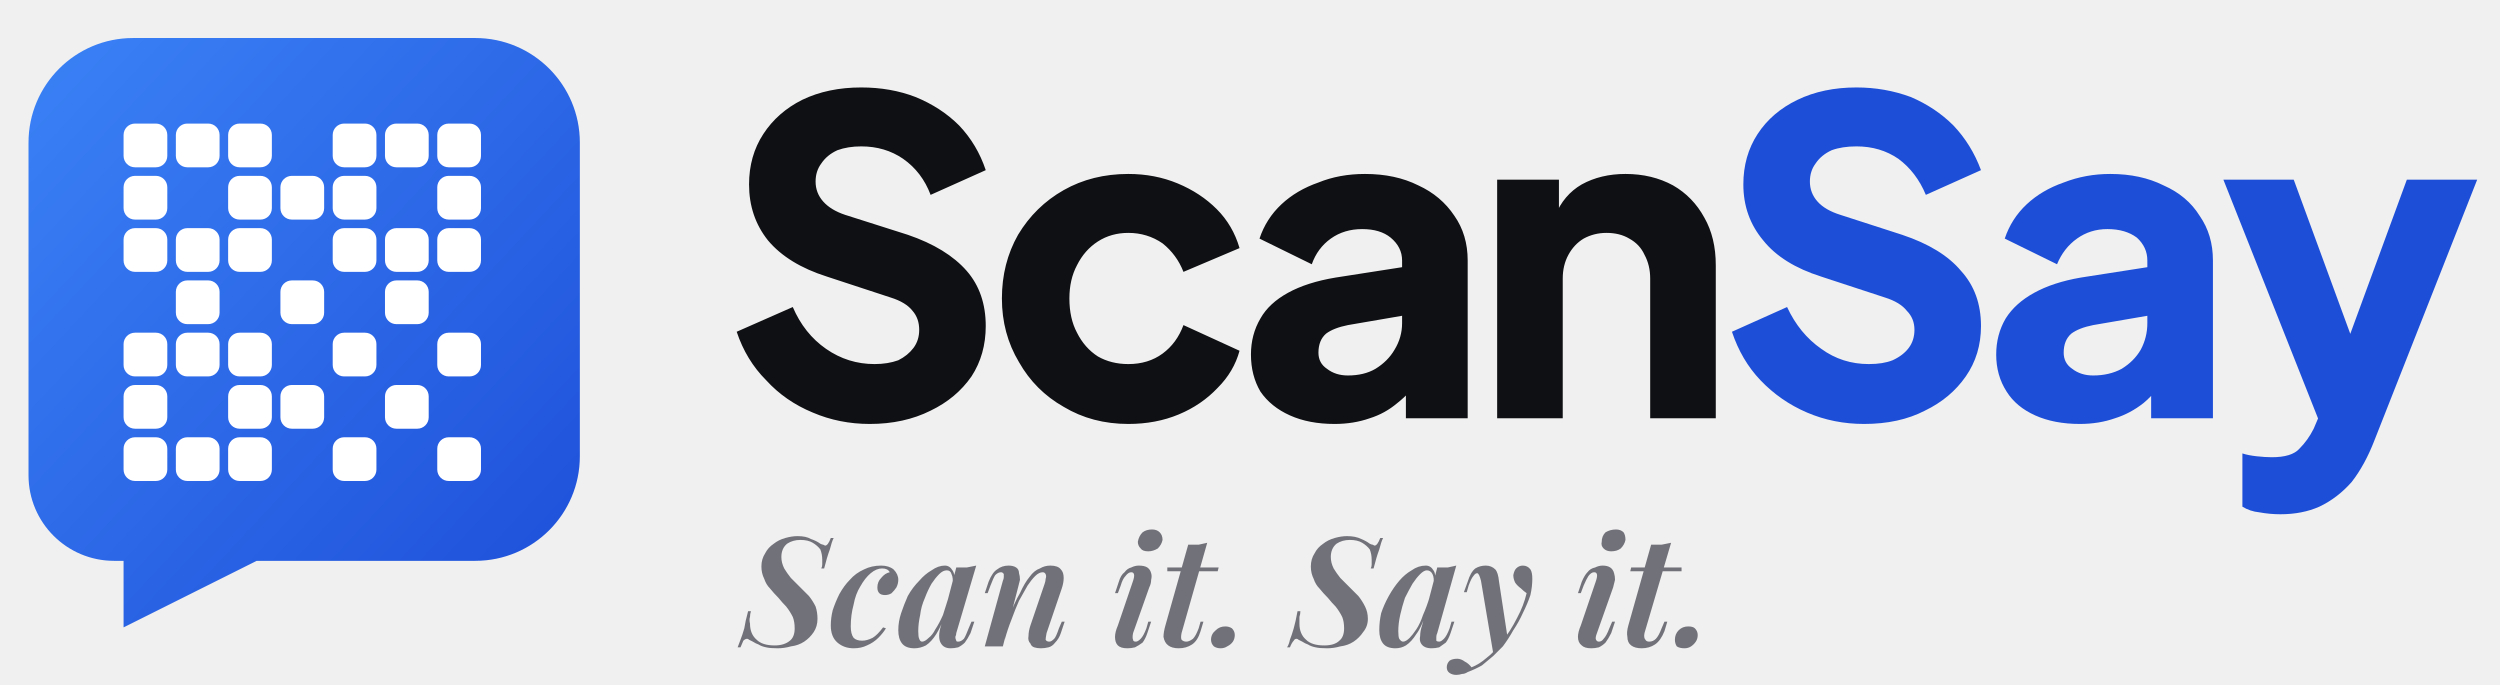
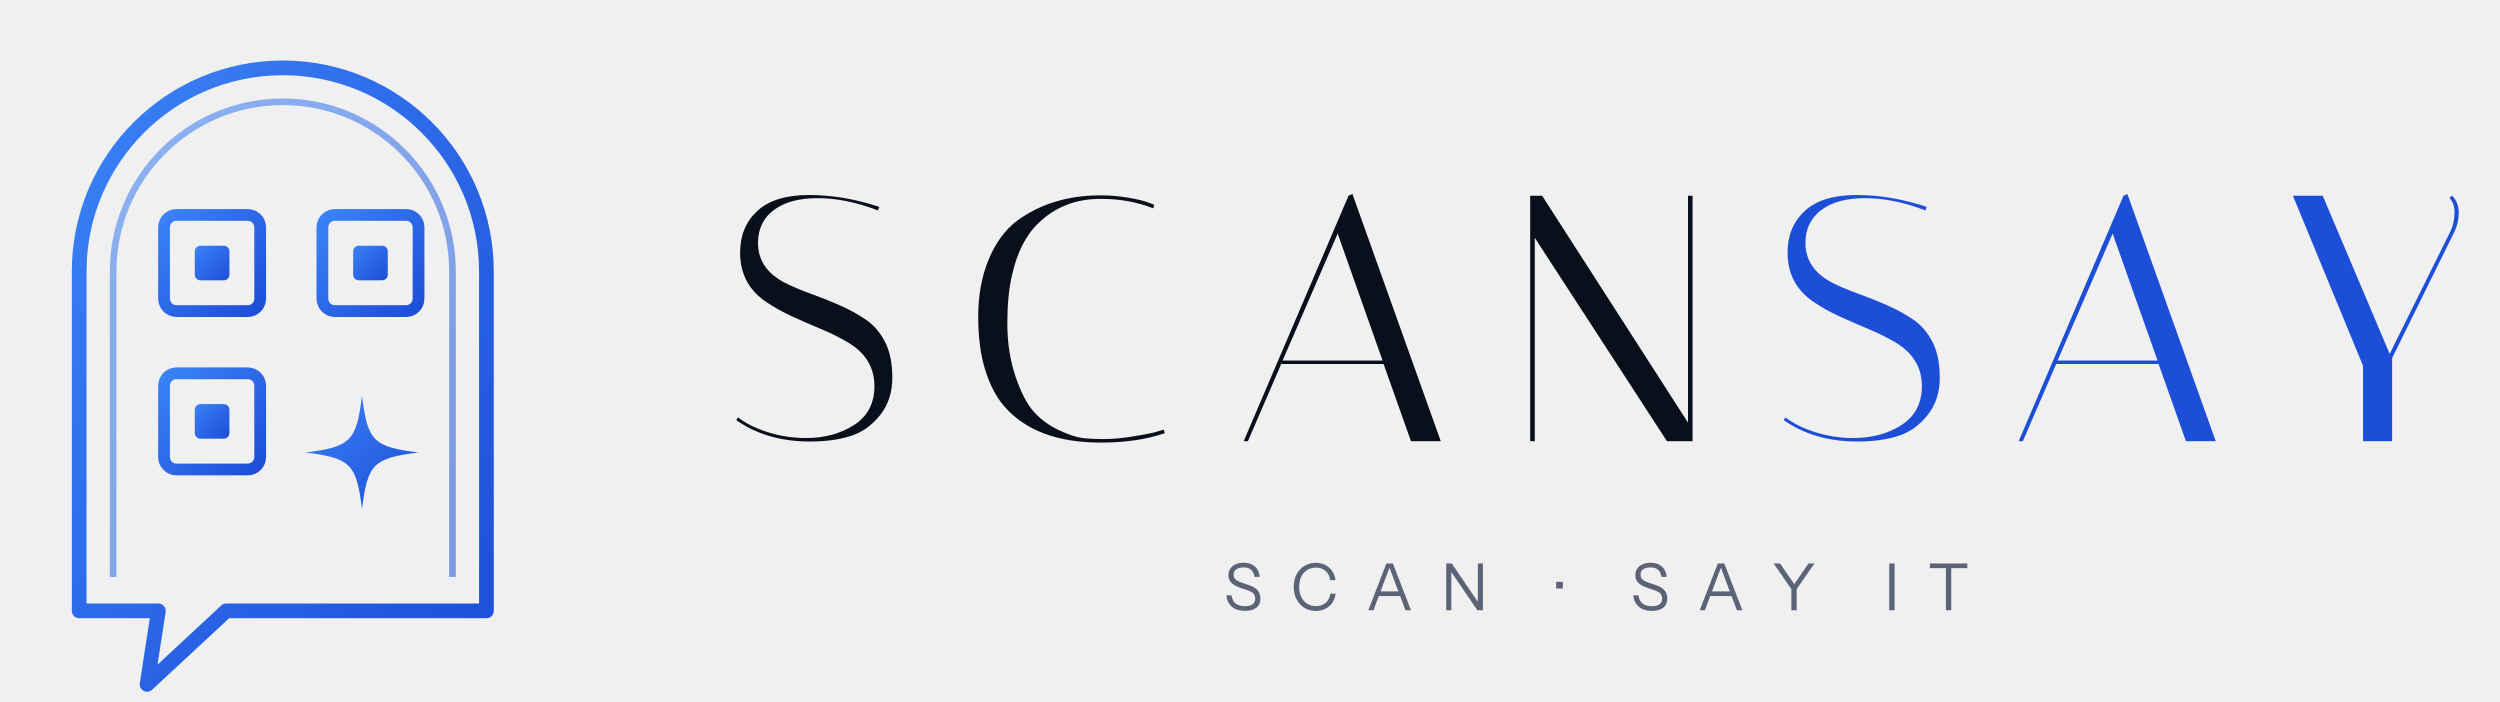
- <svg xmlns="http://www.w3.org/2000/svg" width="263" height="72" viewBox="0 0 263 72" role="img" aria-label="ScanSay – Scan it. Say it.">
+ <svg xmlns="http://www.w3.org/2000/svg" viewBox="0 0 442 124" width="442" height="124">
  <defs>
-     <linearGradient id="wg" x1="0" y1="0" x2="1" y2="0">
-       <stop offset="0" stop-color="#1D4ED8" />
+     <linearGradient id="sg" x1="0" y1="0" x2="1" y2="1">
+       <stop offset="0" stop-color="#3B82F6" />
      <stop offset="1" stop-color="#1D4ED8" />
    </linearGradient>
  </defs>
-   <g transform="translate(0,2) scale(1)">
-     <defs>
-       <linearGradient id="qgh0en" x1="0" y1="0" x2="1" y2="1">
-         <stop offset="0" stop-color="#3B82F6" />
-         <stop offset="1" stop-color="#1D4ED8" />
-       </linearGradient>
-     </defs>
-     <path d="M14 2h36a11 11 0 0 1 11 11v33a11 11 0 0 1-11 11H27l-14 7v-7h-1A9 9 0 0 1 3 48V13A11 11 0 0 1 14 2z" fill="url(#qgh0en)" />
-     <rect x="13.0" y="11.0" width="4.6" height="4.6" rx="1.2" fill="#FFFFFF" />
-     <rect x="18.5" y="11.0" width="4.6" height="4.6" rx="1.2" fill="#FFFFFF" />
-     <rect x="24.0" y="11.0" width="4.6" height="4.6" rx="1.2" fill="#FFFFFF" />
-     <rect x="13.0" y="16.5" width="4.6" height="4.6" rx="1.2" fill="#FFFFFF" />
-     <rect x="24.0" y="16.5" width="4.6" height="4.6" rx="1.2" fill="#FFFFFF" />
-     <rect x="13.0" y="22.0" width="4.6" height="4.6" rx="1.2" fill="#FFFFFF" />
-     <rect x="18.5" y="22.0" width="4.6" height="4.6" rx="1.2" fill="#FFFFFF" />
-     <rect x="24.0" y="22.0" width="4.6" height="4.6" rx="1.2" fill="#FFFFFF" />
-     <rect x="35.0" y="11.0" width="4.6" height="4.6" rx="1.2" fill="#FFFFFF" />
-     <rect x="40.5" y="11.0" width="4.6" height="4.6" rx="1.2" fill="#FFFFFF" />
-     <rect x="46.0" y="11.0" width="4.6" height="4.6" rx="1.2" fill="#FFFFFF" />
-     <rect x="35.0" y="16.5" width="4.6" height="4.6" rx="1.2" fill="#FFFFFF" />
-     <rect x="46.0" y="16.5" width="4.6" height="4.6" rx="1.2" fill="#FFFFFF" />
-     <rect x="35.0" y="22.0" width="4.6" height="4.6" rx="1.2" fill="#FFFFFF" />
-     <rect x="40.5" y="22.0" width="4.6" height="4.6" rx="1.2" fill="#FFFFFF" />
-     <rect x="46.0" y="22.0" width="4.6" height="4.6" rx="1.2" fill="#FFFFFF" />
-     <rect x="13.0" y="33.0" width="4.6" height="4.6" rx="1.2" fill="#FFFFFF" />
-     <rect x="18.5" y="33.0" width="4.6" height="4.6" rx="1.2" fill="#FFFFFF" />
-     <rect x="24.0" y="33.0" width="4.6" height="4.6" rx="1.2" fill="#FFFFFF" />
-     <rect x="13.0" y="38.5" width="4.6" height="4.6" rx="1.2" fill="#FFFFFF" />
-     <rect x="24.0" y="38.5" width="4.6" height="4.6" rx="1.2" fill="#FFFFFF" />
-     <rect x="13.0" y="44.0" width="4.6" height="4.6" rx="1.2" fill="#FFFFFF" />
-     <rect x="18.5" y="44.0" width="4.6" height="4.6" rx="1.2" fill="#FFFFFF" />
-     <rect x="24.0" y="44.0" width="4.6" height="4.6" rx="1.2" fill="#FFFFFF" />
-     <rect x="35.0" y="33.0" width="4.6" height="4.6" rx="1.2" fill="#FFFFFF" />
-     <rect x="46.0" y="33.0" width="4.6" height="4.6" rx="1.2" fill="#FFFFFF" />
-     <rect x="40.5" y="38.5" width="4.6" height="4.6" rx="1.2" fill="#FFFFFF" />
-     <rect x="35.0" y="44.0" width="4.6" height="4.6" rx="1.2" fill="#FFFFFF" />
-     <rect x="29.5" y="27.5" width="4.6" height="4.6" rx="1.2" fill="#FFFFFF" />
-     <rect x="40.5" y="27.5" width="4.6" height="4.6" rx="1.2" fill="#FFFFFF" />
-     <rect x="29.5" y="38.5" width="4.6" height="4.6" rx="1.2" fill="#FFFFFF" />
-     <rect x="46.0" y="44.0" width="4.6" height="4.6" rx="1.2" fill="#FFFFFF" />
-     <rect x="29.5" y="16.5" width="4.6" height="4.6" rx="1.2" fill="#FFFFFF" />
-     <rect x="18.5" y="27.5" width="4.6" height="4.6" rx="1.2" fill="#FFFFFF" />
+   <g>
+     <path d="M14 108 V48 A36 36 0 0 1 86 48 V108 H40 L26 121 L28 108 Z" fill="none" stroke="url(#sg)" stroke-width="2.6" stroke-linejoin="round" />
+     <path d="M20 102 V48 A30 30 0 0 1 80 48 V102" fill="none" stroke="url(#sg)" stroke-width="1.17" opacity=".55" />
+     <rect x="29" y="38" width="17" height="17" rx="2.2" fill="none" stroke="url(#sg)" stroke-width="2.08" />
+     <rect x="34.44" y="43.44" width="6.12" height="6.12" rx="1" fill="url(#sg)" />
+     <rect x="57" y="38" width="17" height="17" rx="2.2" fill="none" stroke="url(#sg)" stroke-width="2.08" />
+     <rect x="62.44" y="43.44" width="6.12" height="6.12" rx="1" fill="url(#sg)" />
+     <rect x="29" y="66" width="17" height="17" rx="2.2" fill="none" stroke="url(#sg)" stroke-width="2.08" />
+     <rect x="34.44" y="71.44" width="6.12" height="6.12" rx="1" fill="url(#sg)" />
+     <path d="M64 70 C65 78 66 79 74 80 C66 81 65 82 64 90 C63 82 62 81 54 80 C62 79 63 78 64 70 Z" fill="url(#sg)" />
  </g>
-   <path fill="#0F1013" d="M91.5 44.6Q88.3 44.6 85.5 43.4Q82.6 42.2 80.6 40Q78.5 37.9 77.5 34.9L83.4 32.3Q84.6 35.1 86.9 36.7Q89.2 38.3 92 38.3Q93.4 38.3 94.5 37.9Q95.5 37.4 96.1 36.6Q96.7 35.8 96.7 34.7Q96.7 33.5 96 32.7Q95.3 31.8 93.7 31.3L87 29.1Q82.9 27.8 80.8 25.3Q78.8 22.8 78.8 19.4Q78.8 16.4 80.3 14.1Q81.8 11.8 84.4 10.5Q87.1 9.2 90.6 9.2Q93.7 9.2 96.3 10.2Q99 11.3 100.9 13.2Q102.8 15.2 103.7 17.9L97.9 20.5Q97 18.1 95 16.7Q93.1 15.4 90.6 15.4Q89.2 15.4 88.1 15.8Q87 16.3 86.4 17.2Q85.8 18 85.8 19.1Q85.8 20.3 86.6 21.2Q87.4 22.1 88.9 22.6L95.5 24.7Q99.6 26.1 101.7 28.5Q103.7 30.8 103.7 34.3Q103.7 37.3 102.2 39.6Q100.6 41.9 97.9 43.2Q95.1 44.6 91.5 44.6Z M118.7 44.6Q114.9 44.6 111.9 42.8Q108.9 41.1 107.2 38.1Q105.4 35.1 105.4 31.4Q105.4 27.7 107.1 24.7Q108.9 21.7 111.9 20Q114.9 18.3 118.7 18.3Q121.5 18.3 123.9 19.3Q126.3 20.3 128 22Q129.7 23.7 130.4 26.1L124.5 28.6Q123.8 26.8 122.3 25.6Q120.7 24.5 118.7 24.5Q116.9 24.5 115.5 25.4Q114.1 26.3 113.3 27.9Q112.5 29.4 112.5 31.4Q112.5 33.5 113.3 35Q114.1 36.6 115.5 37.5Q116.9 38.3 118.7 38.3Q120.8 38.3 122.3 37.2Q123.8 36.1 124.5 34.2L130.4 36.9Q129.8 39.1 128.1 40.8Q126.4 42.6 124 43.6Q121.6 44.6 118.7 44.6Z M140.4 44.6Q137.7 44.6 135.7 43.7Q133.7 42.8 132.6 41.2Q131.6 39.5 131.6 37.3Q131.6 35.2 132.6 33.5Q133.5 31.9 135.5 30.8Q137.5 29.7 140.5 29.2L148.2 28V33.1L141.8 34.2Q140.3 34.5 139.5 35.1Q138.7 35.8 138.7 37.1Q138.7 38.2 139.6 38.8Q140.5 39.5 141.8 39.5Q143.5 39.5 144.7 38.8Q146 38 146.7 36.8Q147.5 35.5 147.5 34V27.4Q147.5 26 146.3 25Q145.2 24.1 143.3 24.1Q141.4 24.1 140 25.1Q138.6 26.1 138 27.8L132.5 25.1Q133.2 23 134.8 21.5Q136.4 20 138.7 19.2Q140.9 18.3 143.6 18.3Q146.8 18.3 149.2 19.5Q151.6 20.6 153 22.7Q154.4 24.7 154.4 27.4V44H147.9V40L149.5 39.7Q148.4 41.3 147 42.4Q145.7 43.5 144.1 44Q142.4 44.6 140.4 44.6Z M157.5 44V18.9H164V23.9L163.6 22.7Q164.5 20.5 166.4 19.4Q168.4 18.3 171 18.3Q173.8 18.3 176 19.5Q178.1 20.7 179.3 22.9Q180.5 25 180.5 27.9V44H173.6V29.3Q173.6 27.9 173 26.8Q172.5 25.7 171.4 25.1Q170.4 24.5 169 24.5Q167.7 24.5 166.6 25.1Q165.6 25.7 165 26.8Q164.4 27.9 164.4 29.3V44Z" />
-   <path fill="url(#wg)" d="M196.1 44.6Q192.9 44.6 190.1 43.4Q187.3 42.2 185.2 40Q183.2 37.9 182.2 34.9L188 32.3Q189.3 35.1 191.6 36.7Q193.8 38.3 196.6 38.3Q198.1 38.3 199.1 37.9Q200.2 37.4 200.8 36.6Q201.4 35.8 201.4 34.7Q201.4 33.5 200.6 32.7Q199.9 31.8 198.3 31.3L191.6 29.1Q187.5 27.8 185.5 25.3Q183.4 22.8 183.4 19.4Q183.4 16.4 184.9 14.1Q186.4 11.8 189.1 10.5Q191.8 9.2 195.3 9.2Q198.3 9.2 201 10.2Q203.6 11.3 205.5 13.2Q207.4 15.2 208.4 17.9L202.6 20.5Q201.6 18.1 199.7 16.7Q197.8 15.4 195.3 15.4Q193.8 15.4 192.7 15.8Q191.6 16.3 191 17.2Q190.4 18 190.4 19.1Q190.4 20.3 191.2 21.2Q192 22.1 193.6 22.6L200.1 24.7Q204.3 26.1 206.3 28.5Q208.4 30.8 208.4 34.3Q208.4 37.3 206.8 39.6Q205.2 41.9 202.5 43.2Q199.8 44.6 196.1 44.6Z M218.8 44.6Q216.1 44.6 214.1 43.7Q212.1 42.8 211.1 41.2Q210 39.5 210 37.3Q210 35.2 211 33.5Q212 31.9 214 30.8Q216 29.7 218.9 29.2L226.6 28V33.1L220.2 34.2Q218.7 34.5 217.9 35.1Q217.1 35.8 217.1 37.1Q217.1 38.2 218 38.8Q218.9 39.5 220.2 39.5Q221.9 39.5 223.2 38.8Q224.5 38 225.2 36.8Q225.9 35.5 225.9 34V27.4Q225.9 26 224.8 25Q223.6 24.1 221.7 24.1Q219.9 24.1 218.5 25.1Q217.1 26.1 216.4 27.8L210.9 25.1Q211.6 23 213.2 21.5Q214.8 20 217.1 19.2Q219.4 18.3 222 18.3Q225.2 18.3 227.6 19.5Q230.1 20.6 231.4 22.7Q232.8 24.7 232.8 27.4V44H226.3V40L227.9 39.7Q226.8 41.3 225.5 42.4Q224.1 43.5 222.5 44Q220.8 44.6 218.8 44.6Z M239.9 54.1Q238.8 54.1 237.7 53.9Q236.7 53.8 235.9 53.3V47.7Q236.5 47.9 237.4 48Q238.3 48.1 239 48.1Q241.1 48.1 241.9 47.2Q242.8 46.3 243.4 45.1L245.1 41.1L245 46.9L233.9 18.9H241.3L248.6 38.8H245.9L253.2 18.9H260.6L249.8 46.3Q248.8 48.9 247.4 50.7Q245.9 52.4 244 53.3Q242.2 54.1 239.9 54.1Z" />
-   <path fill="#71717A" d="M87.7 56.6Q87.5 57 87.3 57.8Q87 58.6 86.7 59.8H86.4Q86.5 59.6 86.5 59.4Q86.5 59.1 86.5 58.9Q86.5 58.3 86.3 57.8Q86 57.4 85.5 57.1Q85 56.8 84.2 56.8Q83.4 56.8 82.8 57.2Q82.2 57.7 82.2 58.6Q82.2 59.2 82.5 59.8Q82.8 60.3 83.2 60.8Q83.6 61.2 84.1 61.7Q84.6 62.2 85.1 62.7Q85.5 63.2 85.8 63.8Q86 64.4 86 65.1Q86 65.9 85.6 66.5Q85.2 67.1 84.6 67.5Q84 67.9 83.2 68Q82.5 68.2 81.8 68.2Q81 68.2 80.6 68.1Q80.1 68 79.8 67.8Q79.5 67.7 79.2 67.5Q79 67.4 78.8 67.3Q78.7 67.2 78.6 67.2Q78.4 67.2 78.2 67.4Q78.1 67.6 77.9 68.1H77.6Q77.7 67.8 77.9 67.3Q78.1 66.8 78.3 66.1Q78.4 65.4 78.7 64.3H79Q78.9 64.6 78.9 64.9Q78.8 65.2 78.9 65.6Q78.9 66.7 79.6 67.3Q80.2 67.9 81.5 67.9Q82.5 67.9 83.1 67.4Q83.6 67 83.6 66.1Q83.6 65.4 83.4 64.9Q83.1 64.3 82.7 63.8Q82.3 63.4 81.9 62.9Q81.4 62.4 81 61.9Q80.6 61.5 80.4 60.9Q80.1 60.3 80.1 59.6Q80.1 58.8 80.5 58.2Q80.8 57.6 81.4 57.2Q81.9 56.8 82.6 56.6Q83.3 56.4 83.9 56.4Q84.8 56.4 85.3 56.7Q85.9 56.9 86.3 57.2Q86.5 57.3 86.6 57.3Q86.8 57.4 86.8 57.4Q87.1 57.4 87.4 56.6Z M92.8 59.8Q92.2 59.8 91.6 60.3Q91 60.8 90.5 61.7Q90 62.5 89.8 63.6Q89.5 64.7 89.5 65.9Q89.5 66.7 89.8 67.1Q90.1 67.4 90.7 67.4Q91.2 67.4 91.8 67.1Q92.3 66.8 92.9 66L93.2 66.1Q92.9 66.6 92.4 67.1Q91.9 67.6 91.2 67.9Q90.6 68.2 89.8 68.2Q88.8 68.2 88.1 67.6Q87.4 67 87.4 65.8Q87.4 65 87.6 64.2Q87.9 63.3 88.3 62.5Q88.8 61.6 89.4 61Q90 60.3 90.9 59.9Q91.7 59.5 92.7 59.5Q93.5 59.5 94 59.9Q94.5 60.4 94.5 61Q94.5 61.4 94.3 61.8Q94.1 62.1 93.8 62.4Q93.5 62.6 93.1 62.6Q92.7 62.6 92.5 62.4Q92.3 62.2 92.3 61.8Q92.3 61.2 92.7 60.8Q93.1 60.3 93.6 60.2Q93.5 60 93.3 59.9Q93.1 59.8 92.8 59.8Z M97 67.5Q97.3 67.5 97.7 67.1Q98.1 66.8 98.4 66.2Q98.8 65.6 99.2 64.7Q99.5 63.8 99.8 62.8L99.5 64.5Q99 65.9 98.5 66.7Q98 67.5 97.4 67.9Q96.8 68.2 96.2 68.2Q95.3 68.2 94.9 67.7Q94.5 67.2 94.5 66.3Q94.5 65.4 94.8 64.5Q95.1 63.6 95.5 62.7Q96 61.8 96.7 61.1Q97.3 60.4 98 60Q98.7 59.5 99.4 59.5Q99.9 59.5 100.2 60Q100.5 60.4 100.4 61.4L100.2 61.5Q100.3 60.8 100.1 60.4Q100 60 99.6 60Q99.2 60 98.8 60.4Q98.4 60.8 98 61.4Q97.6 62.1 97.3 62.9Q96.9 63.8 96.8 64.7Q96.6 65.6 96.6 66.4Q96.6 67 96.7 67.2Q96.8 67.5 97 67.5ZM100.6 59.7Q101.2 59.7 101.7 59.7Q102.2 59.6 102.7 59.5L100.6 66.6Q100.6 66.8 100.5 67Q100.5 67.2 100.6 67.4Q100.6 67.5 100.8 67.5Q101.1 67.5 101.4 67.2Q101.6 66.9 101.9 66.1L102.2 65.4H102.5L102.1 66.6Q101.8 67.2 101.5 67.6Q101.2 67.9 100.8 68.1Q100.4 68.2 100 68.2Q99.3 68.2 99 67.7Q98.8 67.4 98.8 66.9Q98.8 66.4 99 65.8Z M105.5 68H103.6L105.5 61.1Q105.6 60.9 105.6 60.7Q105.6 60.5 105.6 60.4Q105.5 60.2 105.3 60.2Q105 60.2 104.7 60.5Q104.5 60.8 104.2 61.6L103.9 62.4H103.6L104 61.2Q104.4 60.2 104.9 59.9Q105.4 59.5 106.1 59.5Q106.6 59.5 106.9 59.7Q107.2 59.9 107.2 60.3Q107.3 60.6 107.3 61Q107.2 61.4 107.1 61.8ZM106.1 65.1Q106.7 63.4 107.3 62.4Q107.8 61.3 108.3 60.7Q108.8 60 109.4 59.8Q109.9 59.5 110.5 59.5Q111.3 59.5 111.6 59.9Q111.9 60.2 111.9 60.8Q111.9 61.3 111.7 61.9L110.1 66.6Q110 67.1 110 67.3Q110.1 67.5 110.4 67.5Q110.6 67.5 110.9 67.2Q111.1 67 111.4 66.1L111.7 65.4H112L111.6 66.6Q111.4 67.2 111 67.6Q110.7 68 110.3 68.1Q109.9 68.2 109.5 68.2Q109.1 68.2 108.8 68.1Q108.5 68 108.4 67.7Q108.1 67.4 108.2 66.9Q108.2 66.4 108.4 65.8L109.9 61.4Q110 61.1 110 60.9Q110.1 60.6 110 60.4Q109.9 60.2 109.7 60.2Q109.3 60.2 108.9 60.6Q108.5 61 108.1 61.6Q107.7 62.3 107.2 63.2Q106.8 64.1 106.4 65.2Q106 66.2 105.7 67.3Z  M119.7 57Q119.8 56.4 120.2 56Q120.6 55.7 121.2 55.7Q121.7 55.7 122 56Q122.3 56.3 122.3 56.8Q122.2 57.3 121.8 57.7Q121.3 58 120.8 58Q120.2 58 120 57.7Q119.7 57.4 119.7 57ZM119.2 61.1Q119.5 60.2 119 60.2Q118.7 60.2 118.4 60.6Q118.1 60.9 117.9 61.6L117.6 62.4H117.3L117.7 61.2Q117.9 60.5 118.3 60.2Q118.6 59.8 119 59.7Q119.4 59.5 119.8 59.5Q120.4 59.5 120.7 59.7Q121 59.9 121.1 60.3Q121.2 60.6 121.1 61Q121.1 61.4 120.9 61.8L119.2 66.6Q119.1 67.1 119.2 67.3Q119.2 67.5 119.5 67.5Q119.7 67.5 120 67.2Q120.3 66.9 120.6 66.1L120.8 65.4H121.1L120.7 66.6Q120.5 67.2 120.2 67.6Q119.8 67.9 119.4 68.1Q119 68.2 118.6 68.2Q117.9 68.2 117.6 67.9Q117.3 67.6 117.3 67Q117.3 66.5 117.6 65.8Z M128.2 59.7 128.1 60.1H122.8L122.8 59.7ZM124.3 66.6Q124.2 67.1 124.3 67.3Q124.5 67.5 124.8 67.5Q125.1 67.5 125.5 67.2Q125.8 66.9 126.1 66.1L126.3 65.4H126.6L126.3 66.4Q126 67.4 125.4 67.8Q124.8 68.2 124 68.2Q123.3 68.2 122.9 67.9Q122.5 67.6 122.4 67Q122.4 66.5 122.6 65.8L125 57.3Q125.6 57.3 126.1 57.3Q126.6 57.2 127 57.1Z M127.4 67.3Q127.4 66.7 127.9 66.3Q128.3 65.9 128.9 65.9Q129.3 65.9 129.6 66.1Q129.9 66.4 129.9 66.8Q129.9 67.2 129.7 67.5Q129.5 67.8 129.1 68Q128.8 68.2 128.4 68.2Q128 68.2 127.7 68Q127.4 67.7 127.4 67.3Z  M145.5 56.6Q145.3 57 145.1 57.8Q144.8 58.6 144.5 59.8H144.2Q144.3 59.6 144.3 59.4Q144.3 59.1 144.3 58.9Q144.3 58.3 144.1 57.8Q143.8 57.4 143.3 57.1Q142.8 56.8 142 56.8Q141.2 56.8 140.6 57.2Q140 57.7 140 58.6Q140 59.2 140.3 59.8Q140.6 60.3 141 60.8Q141.4 61.2 141.9 61.7Q142.4 62.2 142.9 62.7Q143.3 63.2 143.6 63.8Q143.9 64.4 143.9 65.1Q143.9 65.9 143.4 66.5Q143 67.1 142.4 67.5Q141.8 67.9 141 68Q140.3 68.2 139.6 68.2Q138.8 68.2 138.4 68.1Q137.9 68 137.6 67.8Q137.3 67.7 137 67.5Q136.8 67.4 136.6 67.3Q136.5 67.2 136.4 67.2Q136.2 67.2 136.1 67.4Q135.9 67.6 135.7 68.1H135.4Q135.6 67.8 135.7 67.3Q135.9 66.8 136.1 66.1Q136.3 65.4 136.5 64.3H136.8Q136.8 64.6 136.7 64.9Q136.7 65.2 136.7 65.6Q136.7 66.7 137.4 67.3Q138 67.9 139.3 67.9Q140.4 67.9 140.9 67.4Q141.4 67 141.4 66.1Q141.4 65.4 141.2 64.9Q140.9 64.3 140.5 63.8Q140.1 63.4 139.7 62.9Q139.2 62.4 138.8 61.9Q138.4 61.5 138.2 60.9Q137.9 60.3 137.9 59.6Q137.9 58.8 138.3 58.2Q138.6 57.6 139.2 57.2Q139.7 56.8 140.4 56.6Q141.1 56.4 141.7 56.4Q142.6 56.4 143.2 56.7Q143.7 56.9 144.1 57.2Q144.3 57.3 144.4 57.3Q144.6 57.4 144.6 57.4Q144.9 57.4 145.2 56.6Z M147.6 67.5Q147.9 67.5 148.3 67.1Q148.6 66.8 149 66.2Q149.4 65.6 149.7 64.7Q150.1 63.8 150.4 62.8L150 64.5Q149.6 65.9 149 66.7Q148.5 67.5 147.9 67.9Q147.4 68.2 146.8 68.2Q145.9 68.2 145.5 67.7Q145.1 67.2 145.1 66.3Q145.1 65.4 145.3 64.5Q145.6 63.6 146.1 62.7Q146.6 61.8 147.2 61.1Q147.8 60.4 148.5 60Q149.2 59.5 150 59.5Q150.5 59.5 150.8 60Q151.1 60.4 150.9 61.4L150.8 61.5Q150.9 60.8 150.7 60.4Q150.5 60 150.1 60Q149.8 60 149.4 60.4Q149 60.8 148.6 61.4Q148.2 62.1 147.8 62.9Q147.5 63.8 147.3 64.7Q147.1 65.6 147.1 66.4Q147.1 67 147.2 67.2Q147.4 67.5 147.6 67.5ZM151.2 59.7Q151.8 59.7 152.3 59.7Q152.8 59.6 153.2 59.5L151.2 66.6Q151.1 66.8 151.1 67Q151.1 67.2 151.1 67.4Q151.2 67.5 151.4 67.5Q151.6 67.5 151.9 67.2Q152.2 66.9 152.5 66.1L152.7 65.4H153L152.6 66.6Q152.4 67.2 152.1 67.6Q151.7 67.9 151.4 68.1Q151 68.2 150.6 68.2Q149.8 68.2 149.5 67.7Q149.3 67.4 149.4 66.9Q149.4 66.4 149.6 65.8Z M158.6 67.1 157.1 68.8 155.8 61.1Q155.7 60.7 155.6 60.5Q155.5 60.3 155.4 60.3Q155.2 60.3 155 60.6Q154.8 60.8 154.5 61.6L154.3 62.3H154L154.4 61.2Q154.7 60.2 155.2 59.8Q155.7 59.5 156.3 59.5Q156.9 59.5 157.3 59.9Q157.6 60.2 157.7 61.2ZM154.8 70.2Q155.6 69.9 156.4 69.2Q157.2 68.6 158 67.5Q158.9 66.4 159.6 65Q160.3 63.7 160.6 62.4Q160.3 62.2 160 61.9Q159.6 61.6 159.4 61.3Q159.2 60.9 159.2 60.5Q159.3 60 159.5 59.8Q159.8 59.5 160.2 59.5Q160.7 59.5 161 59.9Q161.2 60.2 161.2 60.9Q161.2 61.7 161 62.6Q160.7 63.5 160.2 64.5Q159.8 65.4 159.2 66.3Q158.7 67.2 158.1 68Q157.6 68.5 157.1 69Q156.5 69.5 155.9 70Q155.2 70.4 154.4 70.7Q154.1 70.9 153.8 70.9Q153.5 71 153.2 71Q152.8 71 152.5 70.8Q152.2 70.6 152.2 70.2Q152.2 69.8 152.5 69.5Q152.8 69.3 153.3 69.3Q153.7 69.3 154.1 69.6Q154.5 69.8 154.8 70.2Z  M168.5 57Q168.5 56.4 168.9 56Q169.4 55.7 170 55.7Q170.5 55.7 170.8 56Q171 56.3 171 56.8Q170.9 57.3 170.5 57.7Q170.1 58 169.5 58Q169 58 168.7 57.7Q168.4 57.4 168.5 57ZM167.9 61.1Q168.2 60.2 167.7 60.2Q167.4 60.2 167.1 60.6Q166.9 60.9 166.6 61.6L166.3 62.4H166L166.4 61.2Q166.7 60.5 167 60.2Q167.3 59.8 167.8 59.7Q168.2 59.5 168.6 59.5Q169.1 59.5 169.4 59.7Q169.7 59.9 169.8 60.3Q169.9 60.6 169.9 61Q169.8 61.4 169.7 61.8L168 66.6Q167.8 67.1 167.9 67.3Q168 67.5 168.2 67.5Q168.5 67.5 168.7 67.2Q169 66.9 169.3 66.1L169.6 65.4H169.9L169.5 66.6Q169.2 67.2 168.9 67.6Q168.6 67.9 168.2 68.1Q167.8 68.2 167.4 68.2Q166.7 68.2 166.4 67.9Q166 67.6 166 67Q166 66.5 166.3 65.8Z M176.9 59.7 176.9 60.1H171.5L171.6 59.7ZM173 66.6Q172.9 67.1 173.1 67.3Q173.2 67.5 173.5 67.5Q173.9 67.5 174.2 67.2Q174.5 66.9 174.8 66.1L175.1 65.4H175.4L175.1 66.4Q174.7 67.4 174.1 67.8Q173.5 68.2 172.7 68.2Q172 68.2 171.6 67.9Q171.2 67.6 171.2 67Q171.1 66.5 171.3 65.8L173.7 57.3Q174.3 57.3 174.8 57.3Q175.3 57.2 175.8 57.1Z M176.2 67.3Q176.2 66.7 176.6 66.3Q177 65.9 177.6 65.9Q178.1 65.9 178.3 66.1Q178.6 66.4 178.6 66.8Q178.6 67.2 178.4 67.5Q178.2 67.8 177.9 68Q177.6 68.2 177.2 68.2Q176.7 68.2 176.4 68Q176.2 67.7 176.2 67.3Z" />
+   <g transform="translate(128.00 78)">
+     <path d="M27.218 -40.796Q21.576 -42.966 16.585 -42.966Q11.594 -42.966 8.804 -40.858Q6.014 -38.75 6.014 -35.03Q6.014 -30.504 10.726 -28.024Q12.834 -26.97 15.345 -26.071Q17.856 -25.172 20.398 -24.056Q22.94 -22.94 25.048 -21.514Q27.156 -20.088 28.458 -17.577Q29.76 -15.066 29.76 -11.191Q29.76 -7.316 27.59 -4.588Q25.42 -1.86 22.351 -0.899Q19.282 0.062 15.19 0.062Q7.564 0.062 2.17 -3.72L2.48 -4.216Q4.526 -2.604 7.781 -1.581Q11.036 -0.558 14.446 -0.558Q19.468 -0.558 23.033 -2.883Q26.598 -5.208 26.598 -9.734Q26.598 -14.694 21.886 -17.484Q19.778 -18.724 17.267 -19.778Q14.756 -20.832 12.214 -21.979Q9.672 -23.126 7.564 -24.552Q2.852 -27.652 2.852 -33.356Q2.852 -37.882 5.89 -40.703Q8.928 -43.524 15.035 -43.524Q21.142 -43.524 27.466 -41.416Z M66.588 0.248Q54.994 0.248 49.414 -6.324Q47.43 -8.68 46.19 -12.586Q44.95 -16.492 44.95 -22.072Q44.95 -27.652 46.779 -32.085Q48.608 -36.518 51.77 -38.936Q57.908 -43.462 66.588 -43.462Q69.068 -43.462 71.424 -43.059Q73.78 -42.656 74.958 -42.222L76.074 -41.788L75.888 -41.168Q71.672 -42.842 66.588 -42.842Q60.016 -42.842 55.614 -38.564Q52.266 -35.402 50.902 -29.264Q50.096 -25.792 50.096 -20.77Q50.096 -15.748 51.522 -11.501Q52.948 -7.254 54.777 -5.208Q56.606 -3.162 59.21 -1.953Q61.814 -0.744 63.364 -0.558Q64.914 -0.372 67.115 -0.372Q69.316 -0.372 72.106 -0.806Q74.896 -1.24 76.322 -1.612L77.748 -2.046L77.934 -1.426Q73.222 0.248 66.588 0.248Z M92.628 0.0H91.884L110.422 -43.4L111.104 -43.71L126.728 0.0H121.458L116.622 -13.64H98.518ZM108.5 -36.704 98.766 -14.26H116.436Z M143.344 0.0H142.538V-43.4H144.646L170.438 -3.286V-43.4H171.244V0.0H166.718L143.344 -35.96Z" fill="#0A0F1C" />
+     <g transform="translate(185.19 0)">
+       <path d="M27.218 -40.796Q21.576 -42.966 16.585 -42.966Q11.594 -42.966 8.804 -40.858Q6.014 -38.75 6.014 -35.03Q6.014 -30.504 10.726 -28.024Q12.834 -26.97 15.345 -26.071Q17.856 -25.172 20.398 -24.056Q22.94 -22.94 25.048 -21.514Q27.156 -20.088 28.458 -17.577Q29.76 -15.066 29.76 -11.191Q29.76 -7.316 27.59 -4.588Q25.42 -1.86 22.351 -0.899Q19.282 0.062 15.19 0.062Q7.564 0.062 2.17 -3.72L2.48 -4.216Q4.526 -2.604 7.781 -1.581Q11.036 -0.558 14.446 -0.558Q19.468 -0.558 23.033 -2.883Q26.598 -5.208 26.598 -9.734Q26.598 -14.694 21.886 -17.484Q19.778 -18.724 17.267 -19.778Q14.756 -20.832 12.214 -21.979Q9.672 -23.126 7.564 -24.552Q2.852 -27.652 2.852 -33.356Q2.852 -37.882 5.89 -40.703Q8.928 -43.524 15.035 -43.524Q21.142 -43.524 27.466 -41.416Z M44.454 0.0H43.71L62.248 -43.4L62.93 -43.71L78.554 0.0H73.284L68.448 -13.64H50.344ZM60.326 -36.704 50.592 -14.26H68.262Z M120.342 -43.4Q121.52 -42.222 121.52 -40.362Q121.52 -38.812 120.838 -37.2L109.74 -14.694V0.0H104.594V-13.33L92.194 -43.4H97.464L109.306 -15.438L120.094 -37.2Q120.776 -38.75 120.776 -40.424Q120.776 -42.098 119.846 -43.028Z" fill="#1D4ED8" />
+     </g>
+   </g>
+   <g transform="translate(216.33 107.90)">
+     <path d="M3.795 0.103Q2.346 0.103 1.489 -0.61Q0.632 -1.323 0.483 -2.645H1.403Q1.53 -1.69 2.127 -1.208Q2.725 -0.725 3.784 -0.725Q4.681 -0.725 5.135 -1.064Q5.589 -1.403 5.589 -2.058Q5.589 -2.622 5.278 -2.955Q4.968 -3.289 4.312 -3.507L2.921 -3.99Q1.863 -4.359 1.357 -4.882Q0.851 -5.405 0.851 -6.21Q0.851 -6.877 1.184 -7.366Q1.518 -7.854 2.127 -8.13Q2.737 -8.406 3.542 -8.406Q4.784 -8.406 5.531 -7.757Q6.279 -7.107 6.394 -5.911H5.474Q5.324 -6.774 4.859 -7.176Q4.393 -7.579 3.519 -7.579Q2.691 -7.579 2.231 -7.245Q1.771 -6.912 1.771 -6.302Q1.771 -5.784 2.093 -5.474Q2.415 -5.163 3.094 -4.933L4.577 -4.416Q5.543 -4.082 6.026 -3.513Q6.509 -2.944 6.509 -2.07Q6.509 -1.035 5.802 -0.466Q5.095 0.103 3.795 0.103Z M16.319 0.115Q15.467 0.115 14.749 -0.201Q14.03 -0.517 13.501 -1.087Q12.972 -1.656 12.684 -2.432Q12.397 -3.208 12.397 -4.14Q12.397 -5.072 12.684 -5.848Q12.972 -6.624 13.495 -7.193Q14.018 -7.763 14.737 -8.079Q15.456 -8.395 16.307 -8.395Q17.238 -8.395 17.98 -8.015Q18.722 -7.636 19.199 -6.946Q19.676 -6.256 19.791 -5.336H18.848Q18.71 -6.359 18.038 -6.952Q17.365 -7.544 16.319 -7.544Q15.433 -7.544 14.766 -7.113Q14.099 -6.681 13.731 -5.917Q13.363 -5.152 13.363 -4.14Q13.363 -3.128 13.731 -2.363Q14.099 -1.599 14.766 -1.167Q15.433 -0.736 16.307 -0.736Q17.377 -0.736 18.061 -1.334Q18.745 -1.932 18.871 -2.944H19.814Q19.7 -2.024 19.222 -1.334Q18.745 -0.644 18.003 -0.265Q17.261 0.115 16.319 0.115Z M25.587 0.0 28.784 -8.28H29.612L26.496 0.0ZM32.165 0.0 29.049 -8.28H29.934L33.131 0.0ZM27.174 -3.346H31.498V-2.518H27.174Z M39.364 0.0V-8.28H40.342L45.091 -1.311L44.953 -1.288V-8.28H45.85V0.0H44.873L40.123 -6.969L40.261 -6.992V0.0Z M58.8 -3.853V-5.037H59.984V-3.853Z M75.739 0.103Q74.29 0.103 73.433 -0.61Q72.576 -1.323 72.427 -2.645H73.347Q73.474 -1.69 74.072 -1.208Q74.669 -0.725 75.728 -0.725Q76.624 -0.725 77.079 -1.064Q77.533 -1.403 77.533 -2.058Q77.533 -2.622 77.222 -2.955Q76.912 -3.289 76.257 -3.507L74.865 -3.99Q73.807 -4.359 73.301 -4.882Q72.795 -5.405 72.795 -6.21Q72.795 -6.877 73.129 -7.366Q73.462 -7.854 74.072 -8.13Q74.681 -8.406 75.486 -8.406Q76.728 -8.406 77.476 -7.757Q78.223 -7.107 78.338 -5.911H77.418Q77.269 -6.774 76.803 -7.176Q76.337 -7.579 75.463 -7.579Q74.635 -7.579 74.175 -7.245Q73.715 -6.912 73.715 -6.302Q73.715 -5.784 74.037 -5.474Q74.359 -5.163 75.038 -4.933L76.521 -4.416Q77.487 -4.082 77.97 -3.513Q78.453 -2.944 78.453 -2.07Q78.453 -1.035 77.746 -0.466Q77.038 0.103 75.739 0.103Z M84.18 0.0 87.377 -8.28H88.205L85.089 0.0ZM90.758 0.0 87.642 -8.28H88.527L91.724 0.0ZM85.767 -3.346H90.091V-2.518H85.767Z M100.383 0.0V-3.749L97.244 -8.28H98.394L101.12 -4.301H100.683L103.408 -8.28H104.466L101.327 -3.749V0.0Z M117.691 0.0V-8.28H118.634V0.0Z M127.707 0.0V-7.452H124.867V-8.28H131.491V-7.452H128.65V0.0Z" fill="#5B6476" />
+   </g>
</svg>
